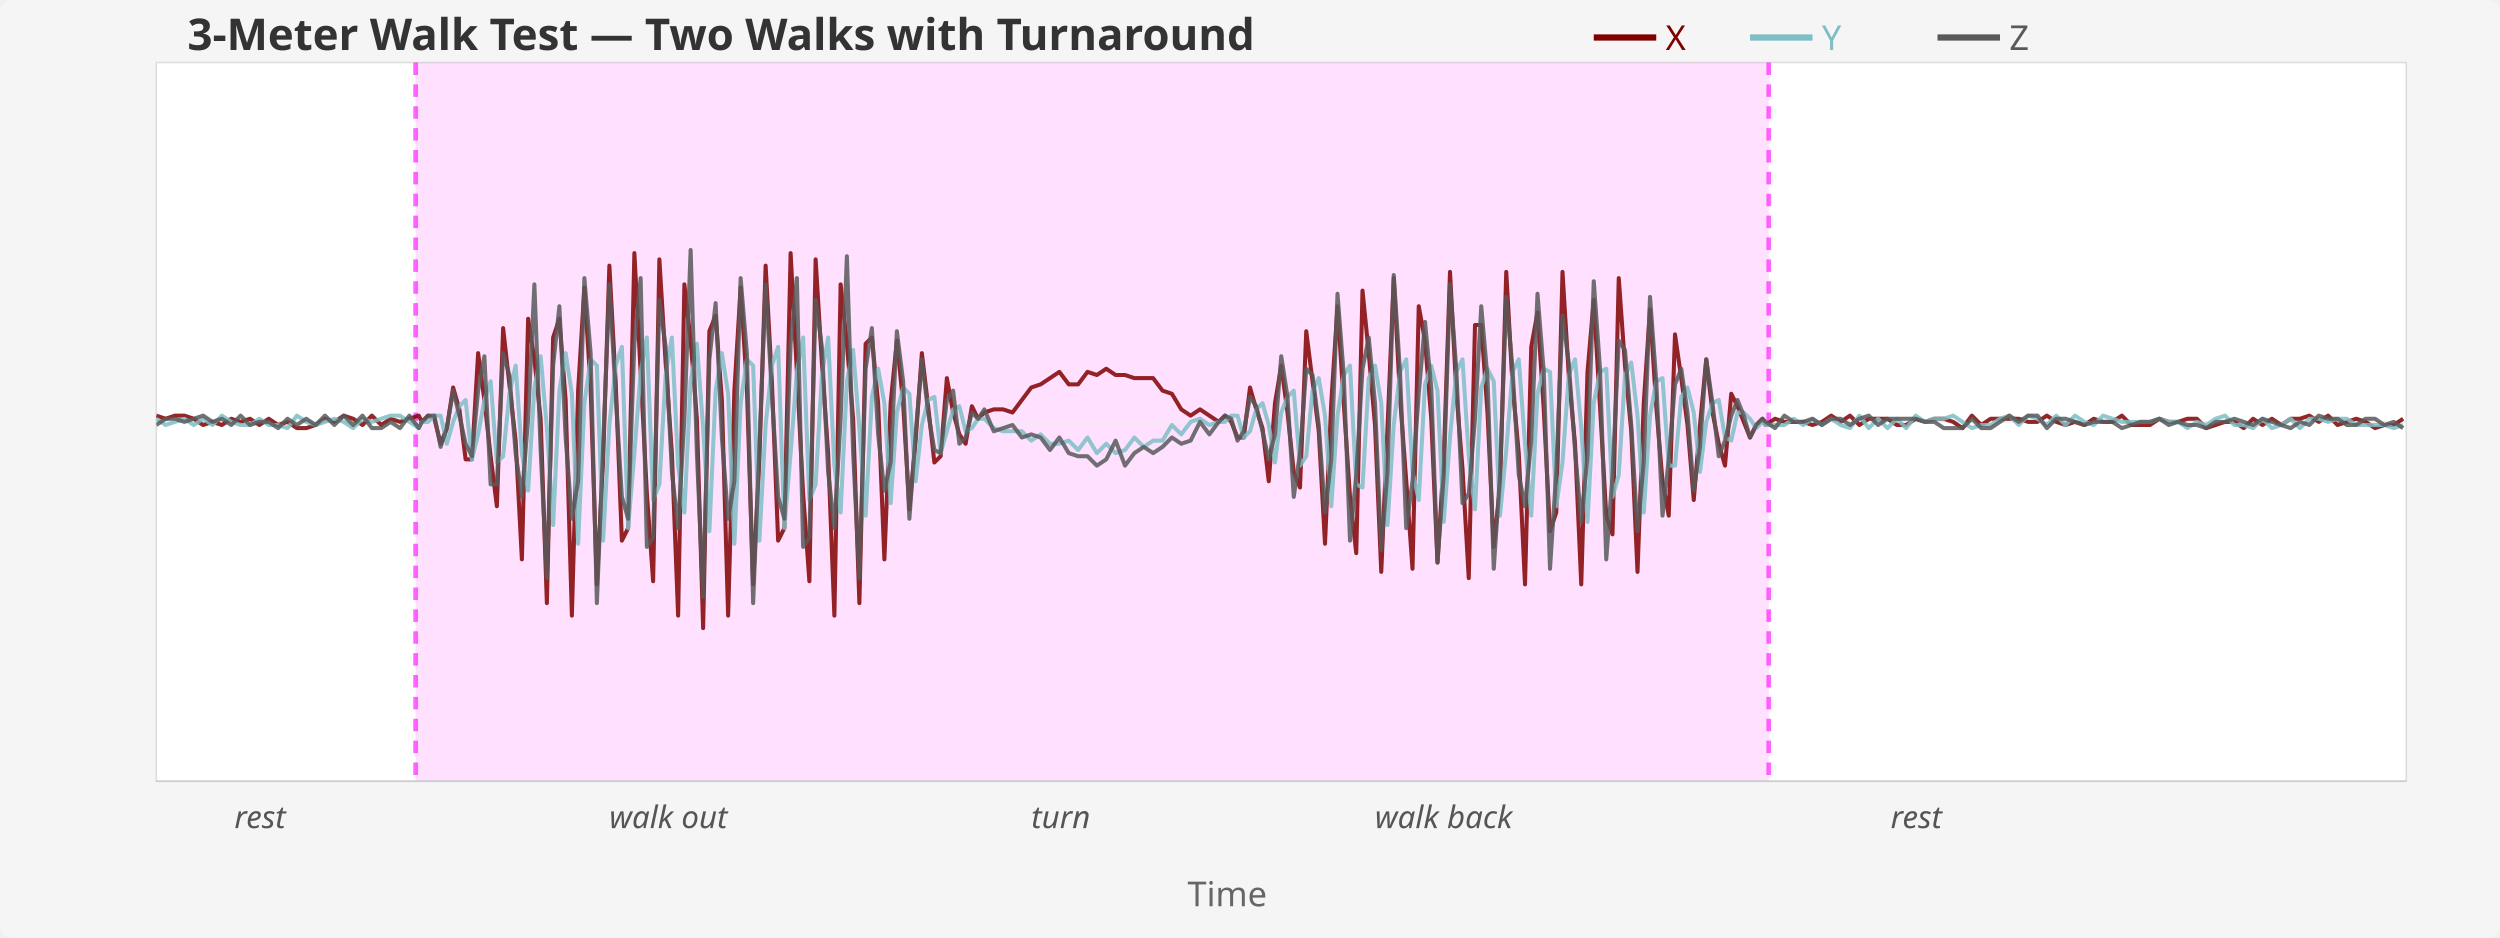
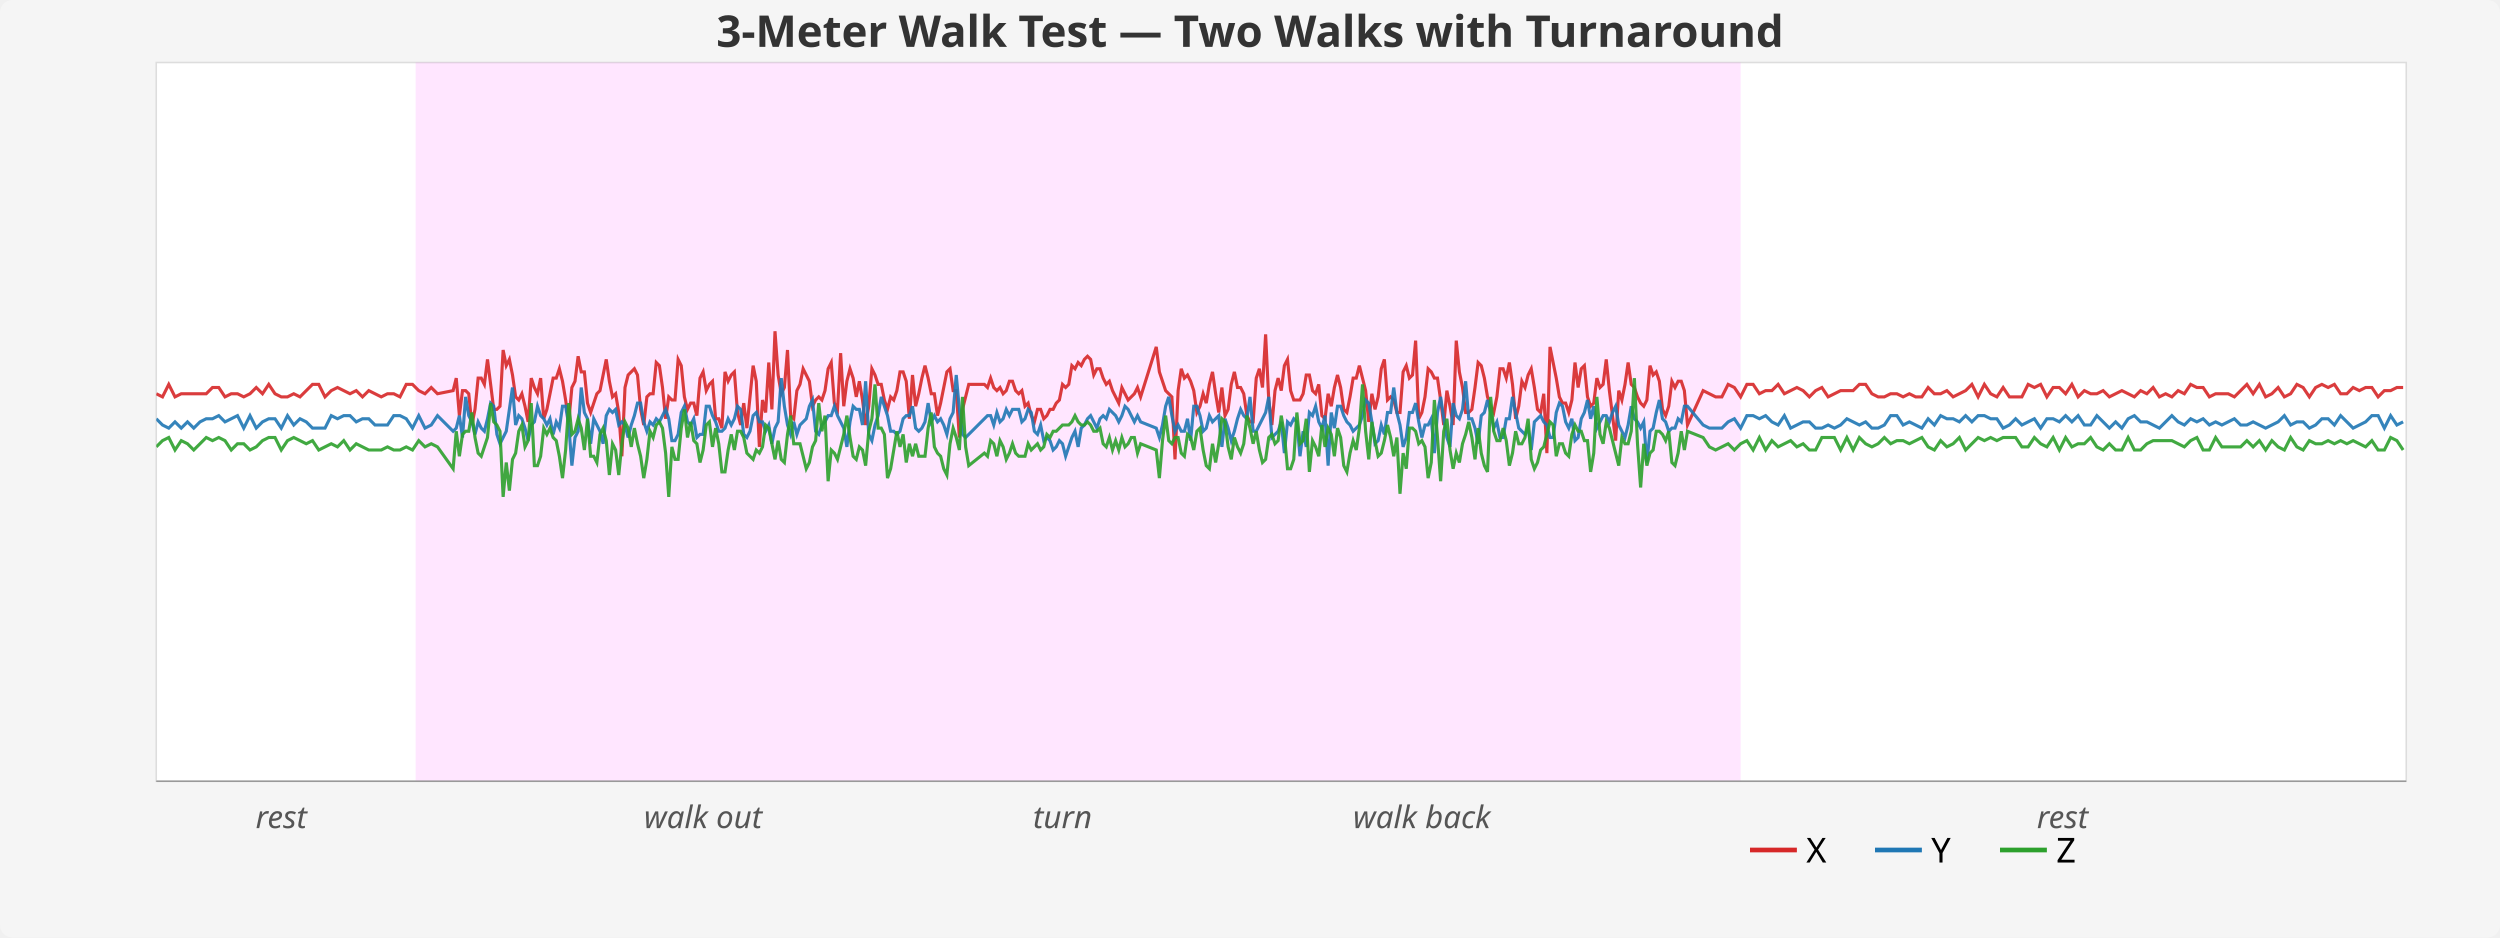
<svg xmlns="http://www.w3.org/2000/svg" width="800" height="300" viewBox="0 0 800 300">
  <style>
    .title { font: bold 14px sans-serif; fill: #333; }
-     .axis-label { font: 11px sans-serif; fill: #666; }
    .legend-text { font: 11px sans-serif; }
    .phase-label { font: italic 10px sans-serif; fill: #555; }
  </style>
  <defs>
-     <clipPath id="w3-plot">
+     <clipPath id="w3-clip">
      <rect x="50" y="20" width="720" height="230" />
    </clipPath>
  </defs>
  <rect width="800" height="300" fill="#f5f5f5" rx="4" />
  <rect x="50" y="20" width="720" height="230" fill="white" stroke="#ddd" stroke-width="0.5" />
-   <text x="60" y="16" class="title">3-Meter Walk Test — Two Walks with Turnaround</text>
-   <line x1="510" y1="12" x2="530" y2="12" stroke="#800000" stroke-width="2" />
-   <text x="533" y="16" class="legend-text" fill="#800000">X</text>
-   <line x1="560" y1="12" x2="580" y2="12" stroke="#7EBEC5" stroke-width="2" />
-   <text x="583" y="16" class="legend-text" fill="#7EBEC5">Y</text>
-   <line x1="620" y1="12" x2="640" y2="12" stroke="#58595b" stroke-width="2" />
-   <text x="643" y="16" class="legend-text" fill="#58595b">Z</text>
-   <rect x="133" y="20" width="433" height="230" fill="magenta" opacity="0.12" />
-   <line x1="133" y1="20" x2="133" y2="250" stroke="magenta" stroke-width="1.5" stroke-dasharray="4,3" opacity="0.6" />
-   <line x1="566" y1="20" x2="566" y2="250" stroke="magenta" stroke-width="1.5" stroke-dasharray="4,3" opacity="0.6" />
-   <line x1="50" y1="135" x2="770" y2="135" stroke="#eee" stroke-width="0.5" />
-   <text x="75" y="265" class="phase-label">rest</text>
-   <text x="195" y="265" class="phase-label">walk out</text>
-   <text x="330" y="265" class="phase-label">turn</text>
-   <text x="440" y="265" class="phase-label">walk back</text>
-   <text x="605" y="265" class="phase-label">rest</text>
-   <g clip-path="url(#w3-plot)">
-     <polyline fill="none" stroke="#800000" stroke-width="1.3" opacity="0.85" stroke-linejoin="round" points="50,133 53,134 56,133 59,133 62,134 65,136 68,135 71,136 74,134 77,135 80,134 83,136 86,134 89,136 92,135 95,137 98,137 101,136 104,134 107,135 110,133 113,134 116,136 119,133 122,136 125,134 128,135 131,134 134,133 135,135 137,133 139,134 141,142 143,137 145,124 147,131 149,147 151,147 153,113 155,128 157,146 159,162 161,105 163,123 165,141 167,179 169,102 171,115 173,134 175,193 177,108 179,102 181,128 183,197 185,125 187,92 189,124 191,187 193,147 195,85 197,122 199,173 201,169 203,81 205,119 207,158 209,186 211,83 213,116 215,145 217,197 219,91 221,109 223,134 225,201 227,106 229,101 231,128 233,197 235,125 237,92 239,124 241,187 243,147 245,85 247,122 249,173 251,169 253,81 255,119 257,158 259,186 261,83 263,116 265,145 267,197 269,91 271,110 273,134 275,193 277,110 279,108 281,129 283,179 285,129 287,109 289,129 291,163 293,141 295,113 297,130 299,148 301,146 303,121 305,132 307,139 309,142 311,130 313,134 315,132 318,131 321,131 324,132 327,128 330,124 333,123 336,121 339,119 342,123 345,123 348,119 351,120 354,118 357,120 360,120 363,121 366,121 369,121 372,125 375,126 378,131 381,133 384,131 387,133 390,135 392,133 394,135 396,140 398,140 400,124 402,131 404,137 406,154 408,129 410,117 412,132 414,151 416,156 418,106 420,122 422,138 424,174 426,129 428,98 430,129 432,159 434,177 436,93 438,113 440,136 442,183 444,137 446,89 448,127 450,154 452,182 454,98 456,109 458,134 460,180 462,147 464,87 466,125 468,150 470,185 472,104 474,104 476,132 478,175 480,156 482,87 484,123 486,145 488,187 490,111 492,100 494,131 496,170 498,164 500,87 502,120 504,142 506,187 508,119 510,96 512,130 514,165 516,171 518,89 520,117 522,138 524,183 526,129 528,99 530,130 532,154 534,165 536,107 538,121 540,136 542,160 544,136 546,115 548,132 550,142 552,149 554,126 556,130 558,135 560,140 562,136 564,134 565,136 568,134 571,135 574,135 577,135 580,136 583,135 586,133 589,135 592,133 595,136 598,134 601,134 604,134 607,136 610,136 613,134 616,135 619,134 622,134 625,135 628,137 631,133 634,136 637,134 640,134 643,134 646,134 649,135 652,135 655,133 658,135 661,136 664,135 667,136 670,134 673,135 676,135 679,133 682,136 685,136 688,136 691,134 694,135 697,135 700,134 703,134 706,137 709,136 712,135 715,135 718,137 721,134 724,136 727,134 730,136 733,134 736,134 739,133 742,135 745,133 748,136 751,135 754,134 757,135 760,137 763,136 766,136 769,134" />
-     <polyline fill="none" stroke="#7EBEC5" stroke-width="1.3" opacity="0.85" stroke-linejoin="round" points="50,134 53,136 56,135 59,134 62,136 65,134 68,136 71,133 74,135 77,136 80,136 83,134 86,136 89,136 92,137 95,133 98,135 101,136 104,135 107,134 110,135 113,137 116,134 119,135 122,134 125,133 128,133 131,135 134,137 135,135 137,135 139,133 141,133 143,142 145,135 147,130 149,128 151,147 153,139 155,128 157,122 159,148 161,146 163,126 165,117 167,145 169,157 171,124 173,114 175,137 177,168 179,125 181,113 183,126 185,174 187,129 189,115 191,117 193,173 195,136 197,117 199,111 201,169 203,145 205,119 207,108 209,160 211,155 213,120 215,108 217,149 219,164 221,122 223,110 225,137 227,170 229,125 231,113 233,126 235,174 237,129 239,115 241,117 243,173 245,136 247,117 249,111 251,169 253,145 255,119 257,108 259,160 261,155 263,120 265,108 267,149 269,164 271,122 273,112 275,137 277,165 279,127 281,118 283,129 285,161 287,132 289,124 291,126 293,154 295,136 297,128 299,127 301,145 303,138 305,131 307,130 309,138 311,137 313,134 315,134 318,137 321,138 324,138 327,138 330,141 333,139 336,142 339,142 342,141 345,144 348,140 351,145 354,142 357,145 360,144 363,140 366,143 369,141 372,141 375,136 378,139 381,135 384,134 387,136 390,135 392,135 394,133 396,133 398,140 400,138 402,131 404,129 406,136 408,148 410,132 412,127 414,125 416,149 418,146 420,125 422,121 424,133 426,162 428,133 430,120 432,117 434,155 436,156 438,121 440,117 442,129 444,168 446,136 448,119 450,115 452,151 454,160 456,123 458,117 460,125 462,167 464,140 466,119 468,115 470,146 472,163 474,124 476,118 478,122 480,165 482,144 484,119 486,115 488,142 490,165 492,126 494,118 496,119 498,162 500,148 502,120 504,115 506,137 508,167 510,129 512,119 514,118 516,159 518,152 520,120 522,116 524,133 526,164 528,133 530,122 532,121 534,149 536,149 538,127 540,124 542,132 544,151 546,135 548,129 550,128 552,140 554,141 556,132 558,132 560,134 562,137 564,135 565,136 568,136 571,136 574,134 577,136 580,134 583,136 586,134 589,136 592,137 595,133 598,137 601,134 604,137 607,134 610,137 613,133 616,135 619,134 622,134 625,133 628,135 631,137 634,136 637,136 640,134 643,133 646,136 649,133 652,134 655,136 658,133 661,136 664,133 667,135 670,136 673,133 676,134 679,135 682,135 685,135 688,135 691,134 694,135 697,135 700,137 703,135 706,136 709,134 712,133 715,136 718,136 721,137 724,134 727,137 730,136 733,134 736,137 739,134 742,134 745,135 748,134 751,134 754,136 757,136 760,136 763,136 766,137 769,136" />
-     <polyline fill="none" stroke="#58595b" stroke-width="1.3" opacity="0.85" stroke-linejoin="round" points="50,136 53,134 56,134 59,135 62,134 65,133 68,135 71,134 74,136 77,133 80,136 83,135 86,135 89,137 92,134 95,136 98,134 101,136 104,133 107,136 110,133 113,136 116,133 119,137 122,137 125,135 128,137 131,133 134,137 135,135 137,133 139,133 141,143 143,137 145,125 147,133 149,142 151,146 153,125 155,114 157,155 159,155 161,113 163,120 165,145 167,159 169,134 171,91 173,144 175,185 177,117 179,98 181,140 183,166 185,154 187,89 189,113 191,193 193,143 195,91 197,126 199,159 201,166 203,110 205,89 207,175 209,172 211,96 213,111 215,151 217,169 219,134 221,80 223,145 225,191 227,115 229,97 231,140 233,166 235,154 237,89 239,113 241,193 243,143 245,91 247,126 249,159 251,166 253,110 255,89 257,175 259,172 261,96 263,111 265,151 267,169 269,134 271,82 273,145 275,185 277,118 279,105 281,139 283,157 285,148 287,106 289,122 291,166 293,139 295,115 297,132 299,144 301,145 303,128 305,125 307,142 309,140 311,132 313,134 315,131 318,138 321,137 324,136 327,140 330,139 333,140 336,144 339,140 342,145 345,146 348,146 351,149 354,147 357,141 360,149 363,145 366,143 369,145 372,143 375,140 378,142 381,141 384,135 387,139 390,135 392,133 394,134 396,141 398,138 400,127 402,130 404,138 406,147 408,139 410,114 412,127 414,159 416,145 418,118 420,120 422,136 424,164 426,147 428,94 430,120 432,173 434,152 436,118 438,108 440,129 442,176 444,151 446,88 448,119 450,169 452,154 454,126 456,103 458,124 460,180 462,152 464,91 466,118 468,161 470,158 472,134 474,98 476,121 478,182 480,152 482,95 484,118 486,152 488,162 490,141 492,94 494,119 496,182 498,151 500,101 502,116 504,144 506,167 508,146 510,90 512,118 514,179 516,152 518,109 520,112 522,136 524,170 526,148 528,95 530,122 532,165 534,147 536,123 538,118 540,132 542,157 544,143 546,115 548,129 550,146 552,141 554,133 556,128 558,133 560,140 562,136 564,134 565,135 568,137 571,133 574,135 577,135 580,134 583,136 586,134 589,134 592,136 595,134 598,133 601,136 604,134 607,134 610,134 613,134 616,135 619,135 622,137 625,137 628,137 631,134 634,137 637,137 640,135 643,133 646,135 649,133 652,133 655,137 658,134 661,134 664,135 667,136 670,135 673,135 676,135 679,137 682,136 685,135 688,135 691,134 694,136 697,135 700,136 703,136 706,137 709,135 712,135 715,134 718,135 721,136 724,134 727,135 730,136 733,137 736,135 739,136 742,133 745,134 748,134 751,136 754,136 757,134 760,134 763,136 766,135 769,137" />
-   </g>
-   <line x1="50" y1="250" x2="770" y2="250" stroke="#ccc" stroke-width="0.5" />
-   <text x="380" y="290" class="axis-label">Time</text>
+   <text x="400" y="15" text-anchor="middle" class="title">3-Meter Walk Test — Two Walks with Turnaround</text>
+   <line x1="560" y1="272" x2="575" y2="272" stroke="#d62728" stroke-width="1.5" />
+   <text x="578" y="276" class="legend-text">X</text>
+   <line x1="600" y1="272" x2="615" y2="272" stroke="#1f77b4" stroke-width="1.5" />
+   <text x="618" y="276" class="legend-text">Y</text>
+   <line x1="640" y1="272" x2="655" y2="272" stroke="#2ca02c" stroke-width="1.5" />
+   <text x="658" y="276" class="legend-text">Z</text>
+   <rect x="133" y="20" width="424" height="230" fill="magenta" opacity="0.10" />
+   <polyline clip-path="url(#w3-clip)" fill="none" stroke="#d62728" stroke-width="1" opacity="0.9" points="50,126 52,127 54,123 56,127 58,126 60,126 62,126 64,126 66,126 68,124 70,124 72,127 74,126 76,126 78,127 80,126 82,124 84,126 86,123 88,126 90,127 92,127 94,126 96,127 98,125 100,123 102,123 104,127 106,125 108,124 110,125 112,126 114,125 116,127 118,125 120,126 122,127 124,126 126,126 128,127 130,123 132,123 134,125 136,126 138,124 140,126 145,125 146,121 147,133 148,125 149,125 150,126 151,136 152,131 153,121 154,121 155,123 156,115 157,123 158,131 159,131 160,130 161,112 162,117 163,115 164,120 165,127 166,128 167,126 168,130 169,135 170,121 171,124 172,126 173,121 174,134 175,131 176,126 177,121 178,121 179,118 180,122 181,128 182,135 183,124 184,122 185,114 186,119 187,119 188,129 189,132 190,129 191,126 192,125 193,120 194,115 195,122 196,127 197,126 198,132 199,146 200,124 201,120 202,119 203,118 204,120 205,131 206,136 207,127 208,126 209,126 210,116 211,117 212,124 213,134 214,127 215,128 216,128 217,115 218,117 219,127 220,131 221,129 222,129 223,133 224,121 225,119 226,125 227,123 228,122 229,134 230,134 231,137 232,119 233,122 234,120 235,119 236,132 237,136 238,129 239,137 240,127 241,117 242,122 243,143 244,128 245,132 246,116 247,131 248,106 249,120 250,126 251,124 252,112 253,133 254,134 255,125 256,123 257,118 258,120 259,122 260,130 261,128 262,127 263,128 264,125 265,118 266,116 267,129 268,131 269,113 270,130 271,122 272,118 273,121 274,127 275,122 276,128 277,136 278,130 279,118 280,120 281,123 282,123 283,128 284,131 285,127 286,128 287,125 288,119 289,119 290,122 291,134 292,120 293,130 294,126 295,121 296,117 297,121 298,126 299,126 300,133 301,129 302,124 303,119 304,118 305,125 306,125 307,140 308,131 309,127 310,123 315,123 316,124 317,121 318,124 319,125 320,124 321,126 322,125 323,122 324,122 325,125 326,126 327,125 328,130 329,129 330,133 331,135 332,131 333,131 334,134 335,133 336,131 337,131 338,129 339,128 340,123 341,124 342,123 343,117 344,118 345,116 346,117 347,115 348,114 349,115 350,120 351,118 352,118 353,121 354,123 355,122 356,125 357,127 358,129 359,124 360,126 361,128 362,127 363,126 364,124 365,127 370,111 371,119 372,122 373,125 374,126 375,127 376,147 377,125 378,118 379,121 380,120 381,122 382,125 383,132 384,130 385,126 386,129 387,123 388,119 389,126 390,132 391,124 392,133 393,131 394,123 395,119 396,124 397,124 398,126 399,133 400,135 401,135 402,121 403,118 404,124 405,107 406,128 407,136 408,125 409,121 410,125 411,117 412,115 413,125 414,128 415,128 416,128 417,126 418,120 419,120 420,125 421,126 422,123 423,133 424,134 425,126 426,130 427,124 428,120 429,124 430,131 431,132 432,127 433,121 434,121 435,117 436,121 437,125 438,135 439,126 440,131 441,127 442,118 443,115 444,128 445,127 446,128 447,132 448,132 449,119 450,117 451,121 452,120 453,109 454,134 455,132 456,127 457,118 458,119 459,121 460,121 461,128 462,136 463,125 464,130 465,136 466,109 467,119 468,124 469,132 470,132 471,131 472,124 473,116 474,117 475,121 476,127 477,130 478,132 479,127 480,118 481,118 482,121 483,116 484,123 485,134 486,130 487,122 488,124 489,120 490,118 491,124 492,131 493,132 494,126 495,145 496,111 497,116 498,121 499,127 500,129 501,129 502,132 503,128 504,116 505,124 506,118 507,117 508,127 509,130 510,129 511,121 512,124 513,123 514,115 515,125 516,133 517,141 518,125 519,128 520,123 521,116 522,123 523,124 524,127 525,129 526,130 527,128 528,117 529,120 530,119 531,122 532,131 533,133 534,130 535,122 536,124 537,122 538,122 539,125 540,136 545,125 547,126 549,127 551,127 553,123 555,124 557,127 559,123 561,123 563,126 565,125 567,125 569,123 571,126 573,125 575,124 577,125 579,127 581,125 583,124 585,127 587,126 589,125 591,125 593,125 595,123 597,123 599,126 601,127 603,127 605,126 607,126 609,127 611,126 613,127 615,127 617,124 619,126 621,126 623,125 625,127 627,126 629,125 631,123 633,127 635,123 637,126 639,127 641,124 643,127 645,127 647,127 649,123 651,124 653,123 655,127 657,124 659,124 661,126 663,123 665,127 667,125 669,126 671,126 673,125 675,127 677,126 679,125 681,126 683,127 685,125 687,126 689,124 691,127 693,126 695,127 697,125 699,126 701,123 703,124 705,124 707,127 709,126 711,126 713,126 715,127 717,125 719,123 721,126 723,123 725,127 727,126 729,124 731,127 733,126 735,123 737,124 739,127 741,124 743,123 745,124 747,123 749,126 751,126 753,124 755,125 757,124 759,124 761,127 763,125 765,125 767,124 769,124" />
+   <polyline clip-path="url(#w3-clip)" fill="none" stroke="#1f77b4" stroke-width="1" opacity="0.9" points="50,134 52,136 54,137 56,135 58,137 60,135 62,137 64,135 66,134 68,134 70,133 72,135 74,134 76,133 78,137 80,133 82,137 84,135 86,134 88,134 90,137 92,133 94,136 96,134 98,135 100,137 102,137 104,137 106,133 108,134 110,133 112,133 114,135 116,134 118,134 120,136 122,136 124,136 126,133 128,133 130,134 132,137 134,133 136,137 138,136 140,133 145,138 146,137 147,133 148,140 149,127 150,133 151,135 152,139 153,135 154,137 155,138 156,134 157,129 158,130 159,139 160,142 161,140 162,138 163,131 164,124 165,136 166,133 167,134 168,137 169,141 170,136 171,135 172,130 173,133 174,134 175,136 176,134 177,139 178,135 179,137 180,130 181,130 182,136 183,149 184,140 185,138 186,124 187,132 188,134 189,142 190,134 191,136 192,138 193,142 194,133 195,131 196,132 197,131 198,136 199,135 200,136 201,140 202,136 203,133 204,129 205,129 206,135 207,138 208,135 209,136 210,134 211,135 212,133 213,131 214,134 215,141 216,141 217,139 218,132 219,130 220,135 221,136 222,134 223,140 224,139 225,139 226,130 227,130 228,133 229,135 230,138 231,138 232,137 233,134 234,136 235,134 236,130 237,131 238,139 239,140 240,138 241,133 242,132 243,135 244,135 245,138 246,136 247,142 248,137 249,135 250,121 251,130 252,136 253,139 254,135 255,139 256,136 257,135 258,134 259,130 260,128 261,138 262,139 263,136 264,135 265,133 266,133 267,130 268,133 269,135 270,137 271,143 272,135 273,130 274,131 275,131 276,136 277,122 278,139 279,141 280,136 281,133 282,127 283,130 284,133 285,138 286,138 287,139 288,138 289,134 290,133 291,133 292,130 293,137 294,138 295,137 296,135 297,129 298,135 299,133 300,135 301,134 302,136 303,139 304,134 305,132 306,120 307,131 308,139 309,140 310,139 315,134 316,133 317,133 318,136 319,132 320,135 321,134 322,131 323,133 324,131 325,131 326,131 327,135 328,134 329,131 330,132 331,138 332,139 333,136 334,141 335,140 336,141 337,144 338,143 339,141 340,142 341,146 342,143 343,140 344,138 345,143 346,137 347,136 348,134 349,133 350,135 351,137 352,134 353,133 354,134 355,131 356,132 357,133 358,135 359,133 360,130 361,131 362,133 363,135 364,133 365,135 370,137 371,140 372,136 373,130 374,127 375,133 376,138 377,136 378,138 379,138 380,134 381,141 382,130 383,130 384,133 385,138 386,137 387,133 388,135 389,134 390,133 391,143 392,134 393,137 394,141 395,138 396,134 397,131 398,133 399,134 400,127 401,138 402,138 403,136 404,134 405,132 406,127 407,140 408,139 409,138 410,135 411,145 412,135 413,136 414,134 415,135 416,146 417,138 418,143 419,132 420,133 421,130 422,135 423,137 424,133 425,149 426,132 427,137 428,130 429,130 430,133 431,135 432,136 433,138 434,137 435,136 436,133 437,128 438,129 439,135 440,142 441,141 442,136 443,139 444,132 445,132 446,124 447,132 448,136 449,143 450,140 451,132 452,132 453,129 454,135 455,140 456,136 457,136 458,134 459,145 460,132 461,127 462,134 463,140 464,143 465,129 466,133 467,134 468,131 469,122 470,134 471,134 472,137 473,142 474,133 475,132 476,128 477,132 478,137 479,135 480,140 481,140 482,134 483,134 484,127 485,132 486,137 487,138 488,139 489,137 490,144 491,135 492,134 493,133 494,135 495,136 496,140 497,140 498,132 499,129 500,130 501,135 502,137 503,134 504,141 505,140 506,134 507,132 508,128 509,134 510,130 511,137 512,135 513,133 514,133 515,135 516,132 517,130 518,136 519,138 520,140 521,136 522,130 523,134 524,135 525,137 526,135 527,148 528,138 529,137 530,132 531,128 532,134 533,135 534,138 535,137 536,137 537,134 538,135 539,130 540,130 545,136 547,137 549,137 551,137 553,135 555,134 557,137 559,133 561,133 563,134 565,133 567,135 569,136 571,133 573,137 575,136 577,135 579,135 581,137 583,137 585,136 587,137 589,136 591,134 593,135 595,136 597,135 599,137 601,137 603,136 605,133 607,133 609,136 611,135 613,136 615,137 617,134 619,136 621,133 623,134 625,134 627,135 629,133 631,135 633,133 635,133 637,134 639,134 641,137 643,136 645,134 647,136 649,135 651,134 653,137 655,134 657,134 659,135 661,133 663,135 665,133 667,136 669,136 671,133 673,135 675,137 677,135 679,137 681,134 683,133 685,135 687,135 689,136 691,137 693,135 695,133 697,135 699,136 701,134 703,135 705,134 707,136 709,135 711,136 713,135 715,134 717,136 719,136 721,135 723,136 725,137 727,136 729,135 731,133 733,136 735,135 737,135 739,137 741,136 743,134 745,134 747,136 749,133 751,135 753,137 755,136 757,135 759,133 761,133 763,137 765,133 767,136 769,135" />
+   <polyline clip-path="url(#w3-clip)" fill="none" stroke="#2ca02c" stroke-width="1" opacity="0.9" points="50,143 52,141 54,140 56,144 58,141 60,142 62,144 64,142 66,140 68,141 70,140 72,141 74,144 76,142 78,142 80,144 82,143 84,141 86,140 88,140 90,144 92,141 94,140 96,141 98,142 100,141 102,144 104,143 106,142 108,143 110,141 112,144 114,142 116,143 118,144 120,144 122,144 124,143 126,144 128,144 130,143 132,144 134,141 136,143 138,142 140,143 145,150 146,138 147,146 148,139 149,138 150,138 151,132 152,140 153,145 154,146 155,143 156,140 157,129 158,135 159,136 160,138 161,159 162,148 163,157 164,147 165,145 166,138 167,136 168,143 169,141 170,129 171,149 172,149 173,146 174,137 175,139 176,137 177,140 178,141 179,146 180,153 181,144 182,129 183,139 184,138 185,134 186,137 187,144 188,134 189,146 190,146 191,148 192,139 193,137 194,141 195,152 196,142 197,144 198,152 199,142 200,135 201,137 202,143 203,137 204,142 205,146 206,153 207,147 208,138 209,140 210,136 211,135 212,137 213,145 214,159 215,143 216,147 217,147 218,137 219,131 220,140 221,135 222,141 223,142 224,148 225,144 226,136 227,135 228,143 229,137 230,142 231,151 232,151 233,144 234,139 235,144 236,138 237,138 238,140 239,145 240,146 241,147 242,144 243,145 244,143 245,136 246,137 247,142 248,147 249,141 250,147 251,148 252,139 253,133 254,142 255,142 256,142 257,146 258,150 259,148 260,143 261,141 262,129 263,138 264,133 265,154 266,144 267,145 268,147 269,143 270,139 271,133 272,140 273,146 274,147 275,143 276,144 277,149 278,138 279,134 280,123 281,137 282,137 283,139 284,153 285,150 286,144 287,138 288,143 289,139 290,148 291,142 292,146 293,142 294,146 295,146 296,146 297,137 298,132 299,143 300,145 301,146 302,150 303,152 304,142 305,137 306,140 307,144 308,127 309,143 310,149 315,145 316,146 317,141 318,142 319,146 320,141 321,143 322,147 323,145 324,142 325,145 326,146 327,146 328,146 329,142 330,144 331,143 332,142 333,144 334,143 335,139 336,140 337,138 338,138 339,137 340,136 341,136 342,136 343,135 344,133 345,135 346,136 347,136 348,135 349,136 350,138 351,138 352,137 353,142 354,143 355,140 356,144 357,141 358,144 359,140 360,143 361,142 362,140 363,140 364,145 365,142 370,144 371,153 372,141 373,133 374,141 375,142 376,140 377,140 378,145 379,146 380,139 381,140 382,144 383,138 384,137 385,144 386,149 387,150 388,142 389,148 390,142 391,134 392,135 393,143 394,147 395,140 396,143 397,145 398,142 399,133 400,137 401,142 402,138 403,144 404,148 405,147 406,140 407,139 408,142 409,141 410,133 411,139 412,150 413,150 414,147 415,132 416,142 417,141 418,134 419,151 420,141 421,143 422,146 423,136 424,143 425,137 426,139 427,146 428,137 429,140 430,149 431,151 432,145 433,141 434,144 435,137 436,123 437,138 438,147 439,135 440,141 441,146 442,145 443,141 444,136 445,140 446,146 447,140 448,158 449,145 450,150 451,137 452,137 453,138 454,142 455,141 456,143 457,153 458,148 459,128 460,140 461,154 462,138 463,134 464,144 465,150 466,145 467,148 468,142 469,139 470,135 471,140 472,147 473,137 474,145 475,149 476,151 477,127 478,138 479,141 480,141 481,137 482,141 483,149 484,145 485,138 486,142 487,142 488,140 489,134 490,147 491,150 492,148 493,144 494,143 495,139 496,135 497,136 498,146 499,142 500,142 501,145 502,146 503,139 504,136 505,138 506,138 507,141 508,141 509,151 510,145 511,127 512,139 513,142 514,135 515,137 516,141 517,145 518,149 519,140 520,142 521,142 522,138 523,121 524,142 525,156 526,142 527,149 528,145 529,144 530,138 531,138 532,139 533,141 534,138 535,148 536,149 537,145 538,138 539,144 540,138 545,140 547,143 549,144 551,143 553,142 555,144 557,142 559,141 561,144 563,140 565,144 567,141 569,143 571,142 573,141 575,143 577,142 579,144 581,144 583,140 585,140 587,140 589,144 591,140 593,144 595,140 597,142 599,143 601,142 603,140 605,142 607,141 609,141 611,142 613,141 615,140 617,143 619,144 621,141 623,143 625,142 627,140 629,144 631,142 633,140 635,141 637,140 639,141 641,140 643,140 645,140 647,143 649,143 651,140 653,142 655,143 657,140 659,144 661,140 663,143 665,142 667,142 669,140 671,143 673,144 675,142 677,144 679,144 681,140 683,144 685,144 687,142 689,141 691,141 693,141 695,141 697,142 699,143 701,141 703,140 705,144 707,144 709,140 711,143 713,143 715,143 717,143 719,141 721,143 723,141 725,144 727,141 729,143 731,144 733,140 735,143 737,144 739,141 741,142 743,142 745,141 747,142 749,141 751,142 753,141 755,142 757,143 759,141 761,144 763,144 765,140 767,141 769,144" />
+   <line x1="50" y1="250" x2="770" y2="250" stroke="#999" stroke-width="0.5" />
+   <text x="90" y="265" text-anchor="middle" class="phase-label">rest</text>
+   <text x="225" y="265" text-anchor="middle" class="phase-label">walk out</text>
+   <text x="340" y="265" text-anchor="middle" class="phase-label">turn</text>
+   <text x="455" y="265" text-anchor="middle" class="phase-label">walk back</text>
+   <text x="660" y="265" text-anchor="middle" class="phase-label">rest</text>
</svg>
